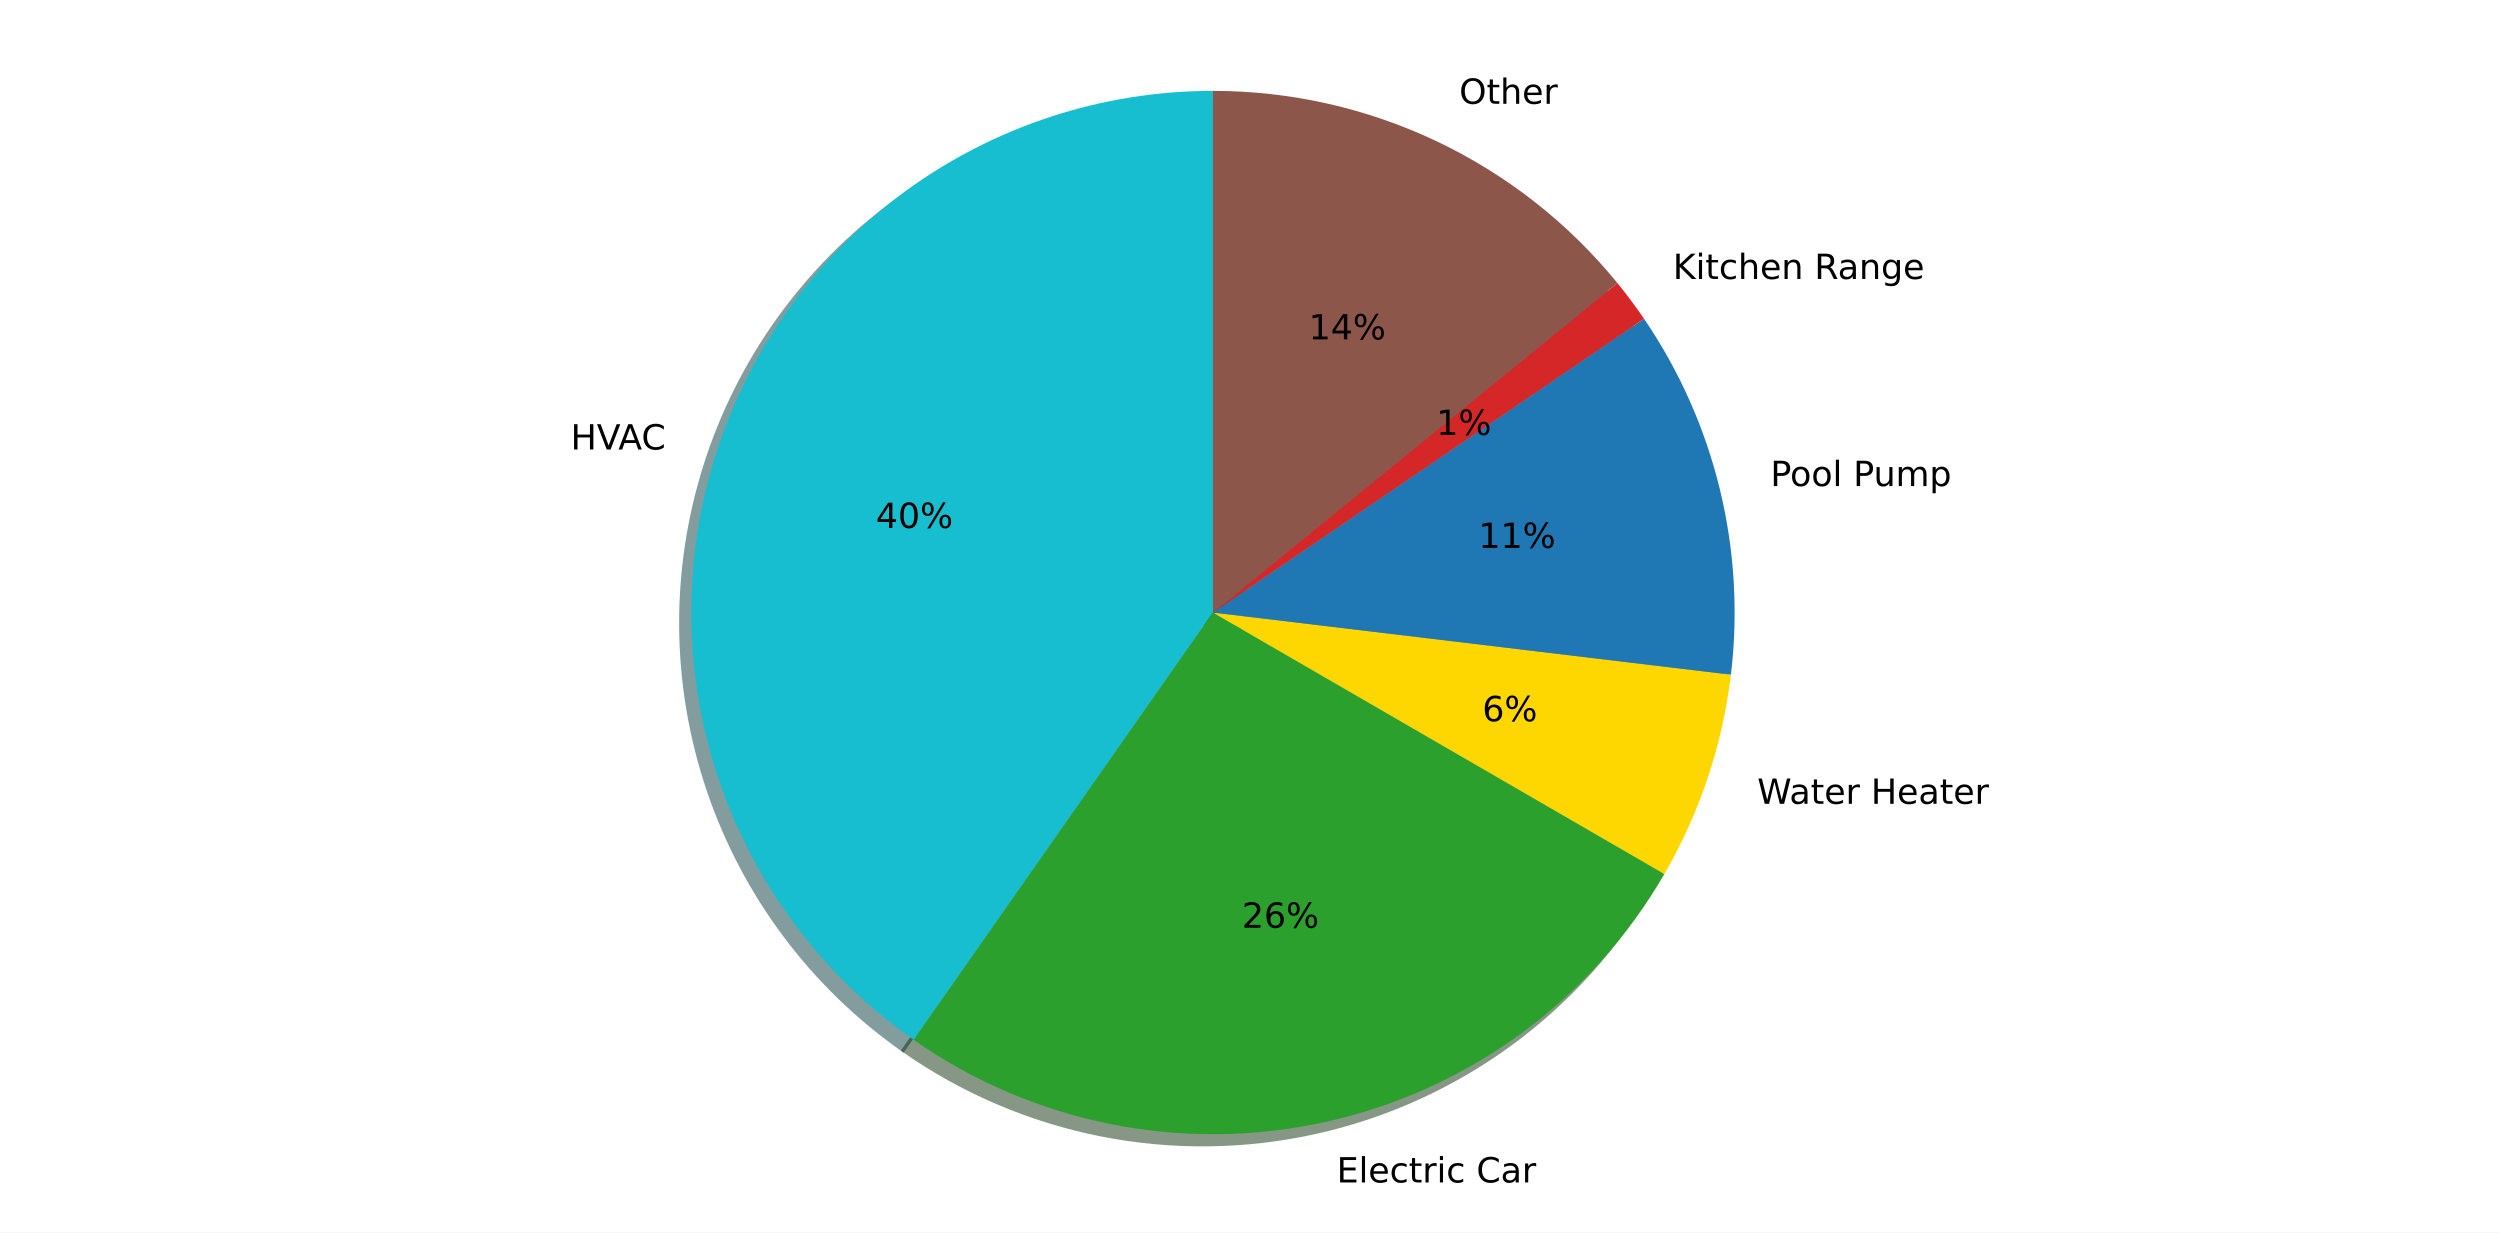
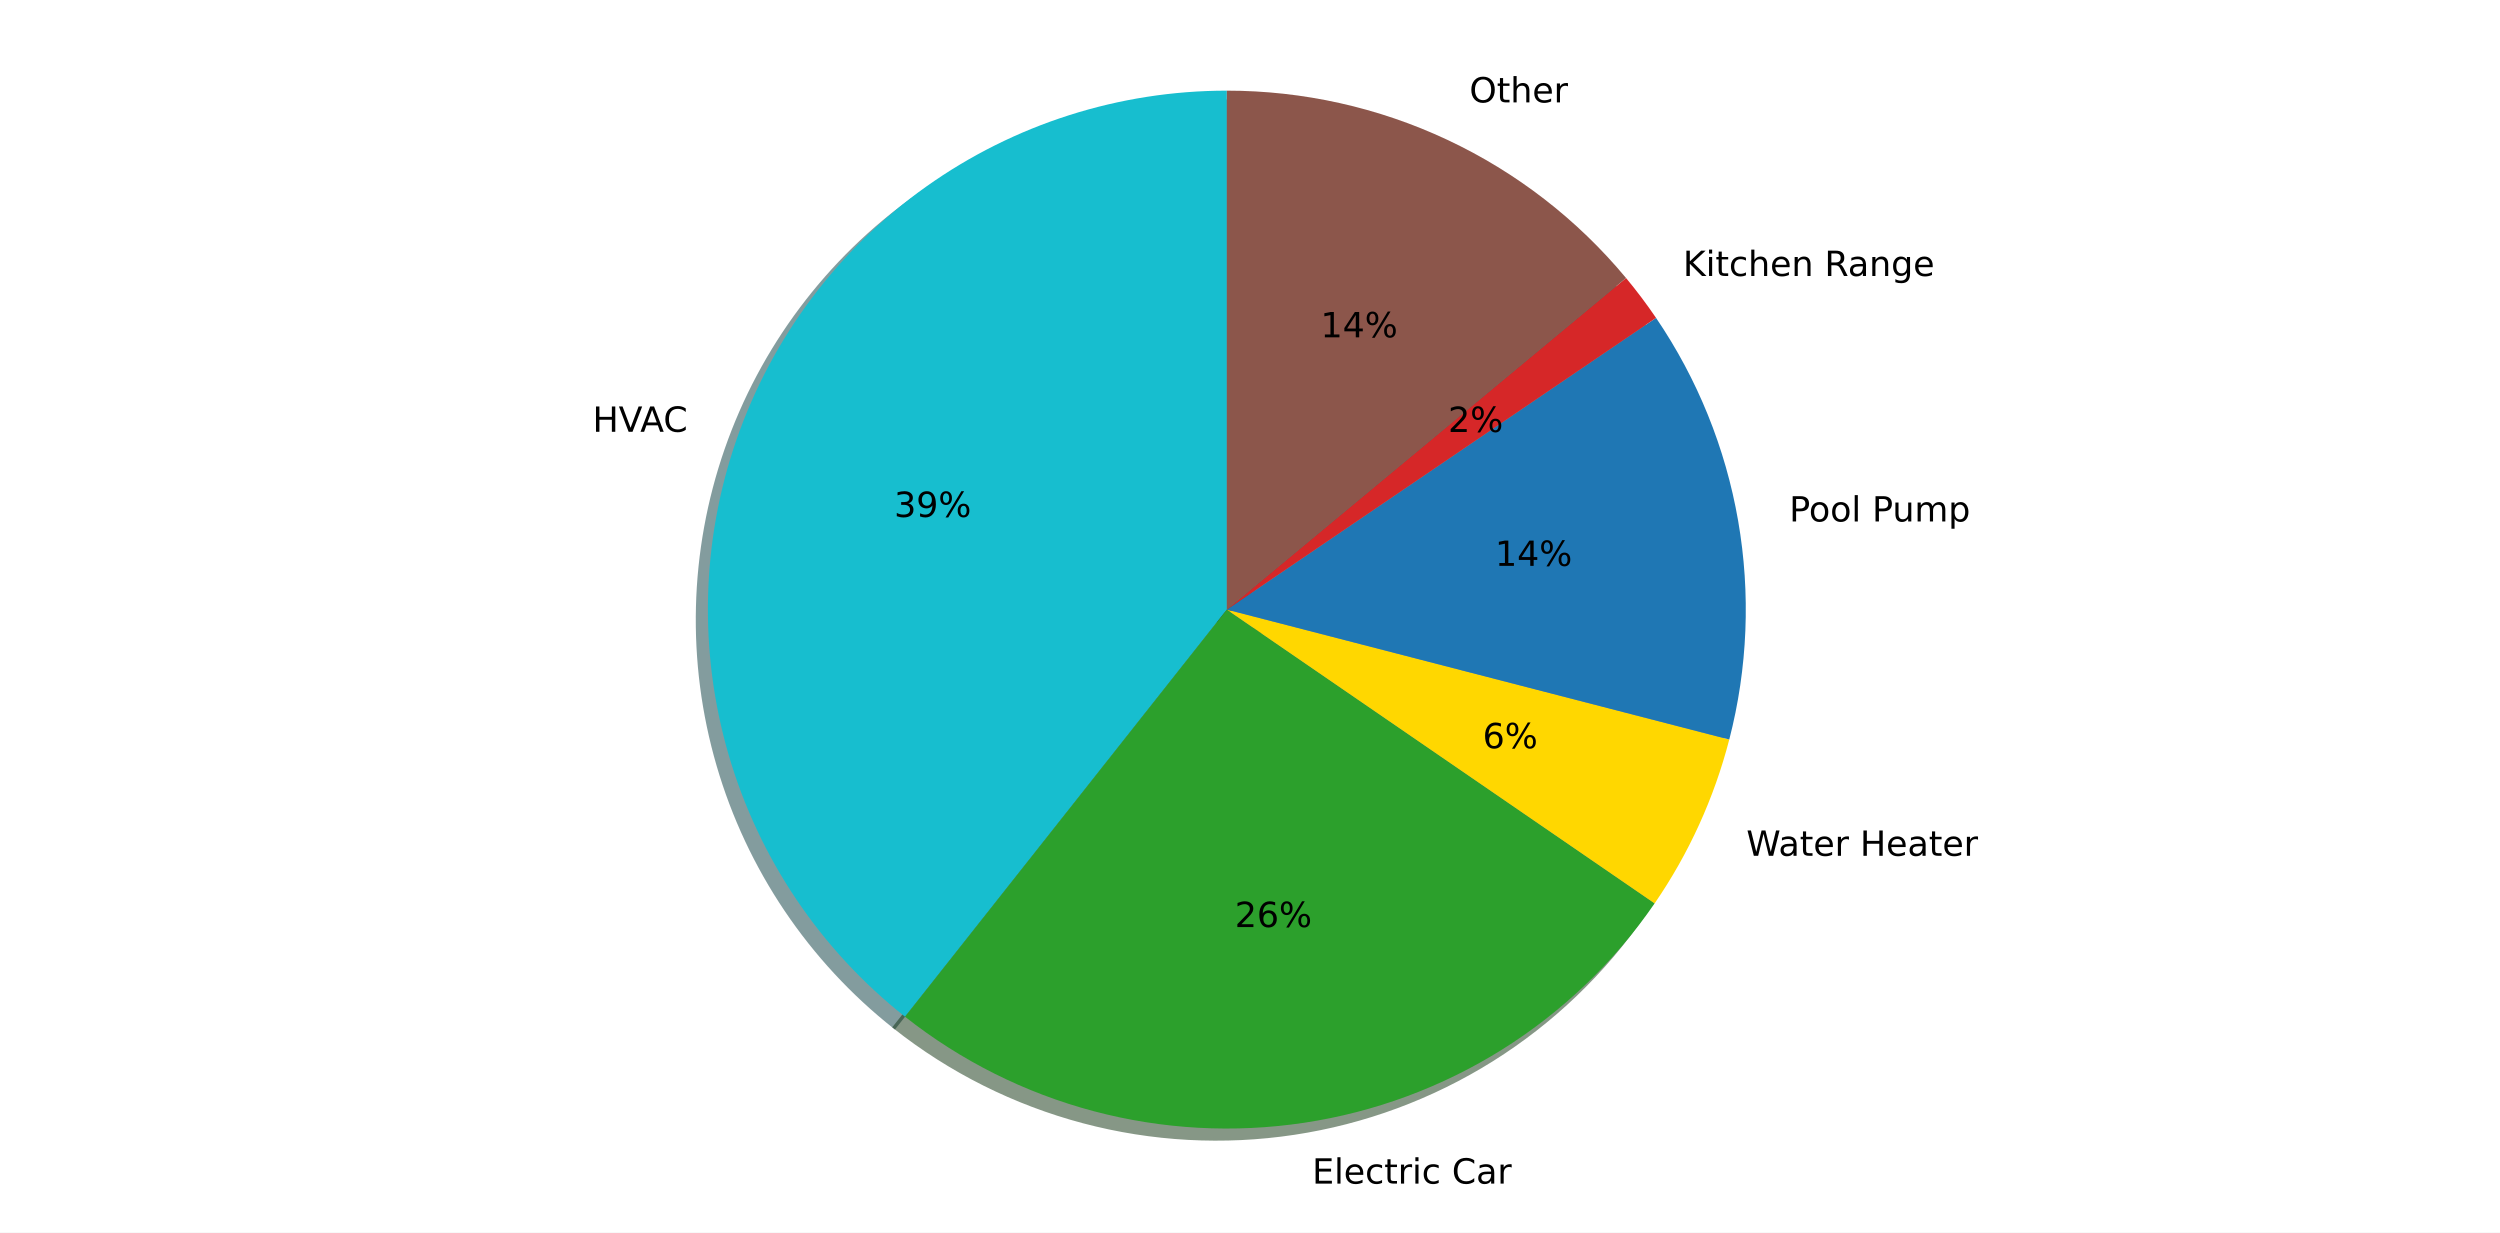
<svg xmlns="http://www.w3.org/2000/svg" xmlns:xlink="http://www.w3.org/1999/xlink" width="720pt" height="354.96pt" viewBox="0 0 720 354.96" version="1.1">
  <defs>
    <style type="text/css">*{stroke-linejoin: round; stroke-linecap: butt}</style>
  </defs>
  <g id="figure_1">
    <g id="patch_1">
      <path d="M 0 354.96  L 720 354.96  L 720 0  L 0 0  z " style="fill: #ffffff" />
    </g>
    <g id="axes_1">
      <g id="patch_2">
-         <path d="M 346.328 29.18  C 314.385 29.18 283.259 39.367 257.498 58.254  C 231.736 77.14 212.657 103.76 203.048 134.223  C 193.439 164.687 193.791 197.435 204.053 227.685  C 214.315 257.935 233.962 284.138 260.124 302.466  L 346.328 179.419  L 346.328 29.18  z " style="fill: #07393e; opacity: 0.5; stroke: #07393e; stroke-linejoin: miter" />
+         <path d="M 350.342 29.097  C 319.302 29.097 289.02 38.766 263.725 56.755  C 238.429 74.744 219.355 100.173 209.166 129.493  C 198.977 158.812 198.17 190.59 206.858 220.389  C 215.546 250.188 233.305 276.553 257.656 295.802  L 350.342 178.555  L 350.342 29.097  z " style="fill: #07393e; opacity: 0.5; stroke: #07393e; stroke-linejoin: miter" />
      </g>
      <g id="patch_3">
-         <path d="M 260.124 302.466  C 277.174 314.412 296.523 322.684 316.94 326.756  C 337.356 330.828 358.398 330.613 378.727 326.123  C 399.056 321.634 418.231 312.967 435.034 300.676  C 451.836 288.384 465.902 272.732 476.336 254.717  L 346.328 179.419  L 260.124 302.466  z " style="fill: #0d300d; opacity: 0.5; stroke: #0d300d; stroke-linejoin: miter" />
+         <path d="M 257.656 295.802  C 273.715 308.498 292.213 317.759 312 323.011  C 331.787 328.263 352.443 329.394 372.684 326.333  C 392.926 323.273 412.325 316.086 429.674 305.22  C 447.024 294.353 461.957 280.037 473.546 263.162  L 350.342 178.555  L 257.656 295.802  z " style="fill: #0d300d; opacity: 0.5; stroke: #0d300d; stroke-linejoin: miter" />
      </g>
      <g id="patch_4">
-         <path d="M 476.336 254.717  C 481.43 245.922 485.618 236.632 488.837 226.991  C 492.055 217.35 494.287 207.407 495.498 197.315  L 346.328 179.419  L 476.336 254.717  z " style="fill: #4c4000; opacity: 0.5; stroke: #4c4000; stroke-linejoin: miter" />
+         <path d="M 473.546 263.162  C 478.467 255.997 482.753 248.416 486.356 240.506  C 489.959 232.595 492.865 224.386 495.041 215.971  L 350.342 178.555  L 473.546 263.162  z " style="fill: #4c4000; opacity: 0.5; stroke: #4c4000; stroke-linejoin: miter" />
      </g>
      <g id="patch_5">
-         <path d="M 495.498 197.315  C 497.644 179.427 496.555 161.298 492.283 143.795  C 488.011 126.292 480.625 109.7 470.479 94.812  L 346.328 179.419  L 495.498 197.315  z " style="fill: #092436; opacity: 0.5; stroke: #092436; stroke-linejoin: miter" />
+         <path d="M 495.041 215.971  C 500.361 195.394 501.232 173.918 497.595 152.978  C 493.958 132.038 485.896 112.113 473.948 94.536  L 350.342 178.555  L 495.041 215.971  z " style="fill: #092436; opacity: 0.5; stroke: #092436; stroke-linejoin: miter" />
      </g>
      <g id="patch_6">
-         <path d="M 470.479 94.812  C 469.272 93.041 468.028 91.297 466.747 89.579  C 465.465 87.862 464.147 86.172 462.794 84.511  L 346.328 179.419  L 470.479 94.812  z " style="fill: #400c0c; opacity: 0.5; stroke: #400c0c; stroke-linejoin: miter" />
+         <path d="M 473.948 94.536  C 472.602 92.556 471.209 90.609 469.77 88.696  C 468.331 86.783 466.846 84.905 465.316 83.063  L 350.342 178.555  L 473.948 94.536  z " style="fill: #400c0c; opacity: 0.5; stroke: #400c0c; stroke-linejoin: miter" />
      </g>
      <g id="patch_7">
-         <path d="M 462.794 84.511  C 448.705 67.222 430.943 53.286 410.799 43.716  C 390.654 34.146 368.63 29.18 346.328 29.18  L 346.328 179.419  L 462.794 84.511  z " style="fill: #2a1a16; opacity: 0.5; stroke: #2a1a16; stroke-linejoin: miter" />
+         <path d="M 465.316 83.063  C 451.292 66.177 433.718 52.586 413.847 43.259  C 393.976 33.932 372.292 29.097 350.342 29.097  L 350.342 178.555  L 465.316 83.063  z " style="fill: #2a1a16; opacity: 0.5; stroke: #2a1a16; stroke-linejoin: miter" />
      </g>
      <g id="patch_8">
-         <path d="M 349.333 26.175  C 317.39 26.175 286.264 36.362 260.502 55.249  C 234.741 74.136 215.662 100.755 206.053 131.218  C 196.443 161.682 196.796 194.43 207.058 224.68  C 217.32 254.93 236.967 281.133 263.128 299.461  L 349.333 176.414  L 349.333 26.175  z " style="fill: #17becf" />
+         <path d="M 353.331 26.107  C 322.291 26.107 292.009 35.777 266.714 53.766  C 241.418 71.754 222.344 97.184 212.155 126.504  C 201.966 155.823 201.159 187.601 209.847 217.4  C 218.535 247.199 236.295 273.564 260.645 292.813  L 353.331 175.565  L 353.331 26.107  z " style="fill: #17becf" />
      </g>
      <g id="patch_9">
-         <path d="M 263.128 299.461  C 280.179 311.407 299.528 319.679 319.944 323.751  C 340.361 327.823 361.403 327.608 381.732 323.119  C 402.06 318.629 421.236 309.963 438.038 297.671  C 454.841 285.379 468.907 269.727 479.341 251.712  L 349.333 176.414  L 263.128 299.461  z " style="fill: #2ca02c" />
+         <path d="M 260.645 292.813  C 276.704 305.508 295.203 314.77 314.989 320.022  C 334.776 325.274 355.432 326.404 375.674 323.344  C 395.915 320.284 415.314 313.097 432.663 302.231  C 450.013 291.364 464.947 277.048 476.535 260.173  L 353.331 175.565  L 260.645 292.813  z " style="fill: #2ca02c" />
      </g>
      <g id="patch_10">
-         <path d="M 479.341 251.712  C 484.435 242.917 488.623 233.627 491.842 223.986  C 495.06 214.345 497.292 204.402 498.502 194.31  L 349.333 176.414  L 479.341 251.712  z " style="fill: #ffd700" />
+         <path d="M 476.535 260.173  C 481.456 253.007 485.742 245.427 489.345 237.516  C 492.948 229.606 495.854 221.397 498.03 212.982  L 353.331 175.565  L 476.535 260.173  z " style="fill: #ffd700" />
      </g>
      <g id="patch_11">
-         <path d="M 498.502 194.31  C 500.648 176.422 499.559 158.293 495.287 140.79  C 491.016 123.288 483.63 106.695 473.484 91.807  L 349.333 176.414  L 498.502 194.31  z " style="fill: #1f77b4" />
+         <path d="M 498.03 212.982  C 503.35 192.405 504.221 170.928 500.584 149.989  C 496.947 129.049 488.885 109.124 476.937 91.547  L 353.331 175.565  L 498.03 212.982  z " style="fill: #1f77b4" />
      </g>
      <g id="patch_12">
-         <path d="M 473.484 91.807  C 472.277 90.036 471.033 88.292 469.751 86.574  C 468.47 84.857 467.152 83.167 465.798 81.506  L 349.333 176.414  L 473.484 91.807  z " style="fill: #d62728" />
+         <path d="M 476.937 91.547  C 475.592 89.567 474.199 87.62 472.759 85.707  C 471.32 83.794 469.835 81.916 468.305 80.074  L 353.331 175.565  L 476.937 91.547  z " style="fill: #d62728" />
      </g>
      <g id="patch_13">
-         <path d="M 465.798 81.506  C 451.71 64.218 433.947 50.281 413.803 40.711  C 393.659 31.141 371.635 26.175 349.333 26.175  L 349.333 176.414  L 465.798 81.506  z " style="fill: #8c564b" />
+         <path d="M 468.305 80.074  C 454.281 63.188 436.707 49.597 416.836 40.27  C 396.965 30.943 375.282 26.107 353.331 26.107  L 353.331 175.565  L 468.305 80.074  z " style="fill: #8c564b" />
      </g>
      <g id="matplotlib.axis_1" />
      <g id="matplotlib.axis_2" />
      <g id="text_1">
-         <g transform="translate(164.3528 129.4583)scale(0.1 -0.1)">
+         <g transform="translate(170.6654 124.3568)scale(0.1 -0.1)">
          <defs>
            <path id="DejaVuSans-48" d="M 628 4666  L 1259 4666  L 1259 2753  L 3553 2753  L 3553 4666  L 4184 4666  L 4184 0  L 3553 0  L 3553 2222  L 1259 2222  L 1259 0  L 628 0  L 628 4666  z " transform="scale(0.015625)" />
            <path id="DejaVuSans-56" d="M 1831 0  L 50 4666  L 709 4666  L 2188 738  L 3669 4666  L 4325 4666  L 2547 0  L 1831 0  z " transform="scale(0.015625)" />
            <path id="DejaVuSans-41" d="M 2188 4044  L 1331 1722  L 3047 1722  L 2188 4044  z M 1831 4666  L 2547 4666  L 4325 0  L 3669 0  L 3244 1197  L 1141 1197  L 716 0  L 50 0  L 1831 4666  z " transform="scale(0.015625)" />
            <path id="DejaVuSans-43" d="M 4122 4306  L 4122 3641  Q 3803 3938 3442 4084  Q 3081 4231 2675 4231  Q 1875 4231 1450 3742  Q 1025 3253 1025 2328  Q 1025 1406 1450 917  Q 1875 428 2675 428  Q 3081 428 3442 575  Q 3803 722 4122 1019  L 4122 359  Q 3791 134 3420 21  Q 3050 -91 2638 -91  Q 1578 -91 968 557  Q 359 1206 359 2328  Q 359 3453 968 4101  Q 1578 4750 2638 4750  Q 3056 4750 3426 4639  Q 3797 4528 4122 4306  z " transform="scale(0.015625)" />
          </defs>
          <use xlink:href="#DejaVuSans-48" />
          <use xlink:href="#DejaVuSans-56" x="75.195" />
          <use xlink:href="#DejaVuSans-41" x="137.229" />
          <use xlink:href="#DejaVuSans-43" x="203.887" />
        </g>
      </g>
      <g id="text_2">
-         <g transform="translate(252.2515 152.0561)scale(0.1 -0.1)">
-           <defs>
-             <path id="DejaVuSans-34" d="M 2419 4116  L 825 1625  L 2419 1625  L 2419 4116  z M 2253 4666  L 3047 4666  L 3047 1625  L 3713 1625  L 3713 1100  L 3047 1100  L 3047 0  L 2419 0  L 2419 1100  L 313 1100  L 313 1709  L 2253 4666  z " transform="scale(0.015625)" />
-             <path id="DejaVuSans-30" d="M 2034 4250  Q 1547 4250 1301 3770  Q 1056 3291 1056 2328  Q 1056 1369 1301 889  Q 1547 409 2034 409  Q 2525 409 2770 889  Q 3016 1369 3016 2328  Q 3016 3291 2770 3770  Q 2525 4250 2034 4250  z M 2034 4750  Q 2819 4750 3233 4129  Q 3647 3509 3647 2328  Q 3647 1150 3233 529  Q 2819 -91 2034 -91  Q 1250 -91 836 529  Q 422 1150 422 2328  Q 422 3509 836 4129  Q 1250 4750 2034 4750  z " transform="scale(0.015625)" />
+         <g transform="translate(257.512 148.8877)scale(0.1 -0.1)">
+           <defs>
+             <path id="DejaVuSans-33" d="M 2597 2516  Q 3050 2419 3304 2112  Q 3559 1806 3559 1356  Q 3559 666 3084 287  Q 2609 -91 1734 -91  Q 1441 -91 1130 -33  Q 819 25 488 141  L 488 750  Q 750 597 1062 519  Q 1375 441 1716 441  Q 2309 441 2620 675  Q 2931 909 2931 1356  Q 2931 1769 2642 2001  Q 2353 2234 1838 2234  L 1294 2234  L 1294 2753  L 1863 2753  Q 2328 2753 2575 2939  Q 2822 3125 2822 3475  Q 2822 3834 2567 4026  Q 2313 4219 1838 4219  Q 1578 4219 1281 4162  Q 984 4106 628 3988  L 628 4550  Q 988 4650 1302 4700  Q 1616 4750 1894 4750  Q 2613 4750 3031 4423  Q 3450 4097 3450 3541  Q 3450 3153 3228 2886  Q 3006 2619 2597 2516  z " transform="scale(0.015625)" />
+             <path id="DejaVuSans-39" d="M 703 97  L 703 672  Q 941 559 1184 500  Q 1428 441 1663 441  Q 2288 441 2617 861  Q 2947 1281 2994 2138  Q 2813 1869 2534 1725  Q 2256 1581 1919 1581  Q 1219 1581 811 2004  Q 403 2428 403 3163  Q 403 3881 828 4315  Q 1253 4750 1959 4750  Q 2769 4750 3195 4129  Q 3622 3509 3622 2328  Q 3622 1225 3098 567  Q 2575 -91 1691 -91  Q 1453 -91 1209 -44  Q 966 3 703 97  z M 1959 2075  Q 2384 2075 2632 2365  Q 2881 2656 2881 3163  Q 2881 3666 2632 3958  Q 2384 4250 1959 4250  Q 1534 4250 1286 3958  Q 1038 3666 1038 3163  Q 1038 2656 1286 2365  Q 1534 2075 1959 2075  z " transform="scale(0.015625)" />
            <path id="DejaVuSans-25" d="M 4653 2053  Q 4381 2053 4226 1822  Q 4072 1591 4072 1178  Q 4072 772 4226 539  Q 4381 306 4653 306  Q 4919 306 5073 539  Q 5228 772 5228 1178  Q 5228 1588 5073 1820  Q 4919 2053 4653 2053  z M 4653 2450  Q 5147 2450 5437 2106  Q 5728 1763 5728 1178  Q 5728 594 5436 251  Q 5144 -91 4653 -91  Q 4153 -91 3862 251  Q 3572 594 3572 1178  Q 3572 1766 3864 2108  Q 4156 2450 4653 2450  z M 1428 4353  Q 1159 4353 1004 4120  Q 850 3888 850 3481  Q 850 3069 1003 2837  Q 1156 2606 1428 2606  Q 1700 2606 1854 2837  Q 2009 3069 2009 3481  Q 2009 3884 1853 4118  Q 1697 4353 1428 4353  z M 4250 4750  L 4750 4750  L 1831 -91  L 1331 -91  L 4250 4750  z M 1428 4750  Q 1922 4750 2215 4408  Q 2509 4066 2509 3481  Q 2509 2891 2217 2550  Q 1925 2209 1428 2209  Q 931 2209 642 2551  Q 353 2894 353 3481  Q 353 4063 643 4406  Q 934 4750 1428 4750  z " transform="scale(0.015625)" />
          </defs>
-           <use xlink:href="#DejaVuSans-34" />
-           <use xlink:href="#DejaVuSans-30" x="63.623" />
+           <use xlink:href="#DejaVuSans-33" />
+           <use xlink:href="#DejaVuSans-39" x="63.623" />
          <use xlink:href="#DejaVuSans-25" x="127.246" />
        </g>
      </g>
      <g id="text_3">
-         <g transform="translate(384.9714 340.5483)scale(0.1 -0.1)">
+         <g transform="translate(377.9078 340.8813)scale(0.1 -0.1)">
          <defs>
            <path id="DejaVuSans-45" d="M 628 4666  L 3578 4666  L 3578 4134  L 1259 4134  L 1259 2753  L 3481 2753  L 3481 2222  L 1259 2222  L 1259 531  L 3634 531  L 3634 0  L 628 0  L 628 4666  z " transform="scale(0.015625)" />
            <path id="DejaVuSans-6c" d="M 603 4863  L 1178 4863  L 1178 0  L 603 0  L 603 4863  z " transform="scale(0.015625)" />
            <path id="DejaVuSans-65" d="M 3597 1894  L 3597 1613  L 953 1613  Q 991 1019 1311 708  Q 1631 397 2203 397  Q 2534 397 2845 478  Q 3156 559 3463 722  L 3463 178  Q 3153 47 2828 -22  Q 2503 -91 2169 -91  Q 1331 -91 842 396  Q 353 884 353 1716  Q 353 2575 817 3079  Q 1281 3584 2069 3584  Q 2775 3584 3186 3129  Q 3597 2675 3597 1894  z M 3022 2063  Q 3016 2534 2758 2815  Q 2500 3097 2075 3097  Q 1594 3097 1305 2825  Q 1016 2553 972 2059  L 3022 2063  z " transform="scale(0.015625)" />
            <path id="DejaVuSans-63" d="M 3122 3366  L 3122 2828  Q 2878 2963 2633 3030  Q 2388 3097 2138 3097  Q 1578 3097 1268 2742  Q 959 2388 959 1747  Q 959 1106 1268 751  Q 1578 397 2138 397  Q 2388 397 2633 464  Q 2878 531 3122 666  L 3122 134  Q 2881 22 2623 -34  Q 2366 -91 2075 -91  Q 1284 -91 818 406  Q 353 903 353 1747  Q 353 2603 823 3093  Q 1294 3584 2113 3584  Q 2378 3584 2631 3529  Q 2884 3475 3122 3366  z " transform="scale(0.015625)" />
            <path id="DejaVuSans-74" d="M 1172 4494  L 1172 3500  L 2356 3500  L 2356 3053  L 1172 3053  L 1172 1153  Q 1172 725 1289 603  Q 1406 481 1766 481  L 2356 481  L 2356 0  L 1766 0  Q 1100 0 847 248  Q 594 497 594 1153  L 594 3053  L 172 3053  L 172 3500  L 594 3500  L 594 4494  L 1172 4494  z " transform="scale(0.015625)" />
            <path id="DejaVuSans-72" d="M 2631 2963  Q 2534 3019 2420 3045  Q 2306 3072 2169 3072  Q 1681 3072 1420 2755  Q 1159 2438 1159 1844  L 1159 0  L 581 0  L 581 3500  L 1159 3500  L 1159 2956  Q 1341 3275 1631 3429  Q 1922 3584 2338 3584  Q 2397 3584 2469 3576  Q 2541 3569 2628 3553  L 2631 2963  z " transform="scale(0.015625)" />
            <path id="DejaVuSans-69" d="M 603 3500  L 1178 3500  L 1178 0  L 603 0  L 603 3500  z M 603 4863  L 1178 4863  L 1178 4134  L 603 4134  L 603 4863  z " transform="scale(0.015625)" />
            <path id="DejaVuSans-20" transform="scale(0.015625)" />
            <path id="DejaVuSans-61" d="M 2194 1759  Q 1497 1759 1228 1600  Q 959 1441 959 1056  Q 959 750 1161 570  Q 1363 391 1709 391  Q 2188 391 2477 730  Q 2766 1069 2766 1631  L 2766 1759  L 2194 1759  z M 3341 1997  L 3341 0  L 2766 0  L 2766 531  Q 2569 213 2275 61  Q 1981 -91 1556 -91  Q 1019 -91 701 211  Q 384 513 384 1019  Q 384 1609 779 1909  Q 1175 2209 1959 2209  L 2766 2209  L 2766 2266  Q 2766 2663 2505 2880  Q 2244 3097 1772 3097  Q 1472 3097 1187 3025  Q 903 2953 641 2809  L 641 3341  Q 956 3463 1253 3523  Q 1550 3584 1831 3584  Q 2591 3584 2966 3190  Q 3341 2797 3341 1997  z " transform="scale(0.015625)" />
          </defs>
          <use xlink:href="#DejaVuSans-45" />
          <use xlink:href="#DejaVuSans-6c" x="63.184" />
          <use xlink:href="#DejaVuSans-65" x="90.967" />
          <use xlink:href="#DejaVuSans-63" x="152.49" />
          <use xlink:href="#DejaVuSans-74" x="207.471" />
          <use xlink:href="#DejaVuSans-72" x="246.68" />
          <use xlink:href="#DejaVuSans-69" x="287.793" />
          <use xlink:href="#DejaVuSans-63" x="315.576" />
          <use xlink:href="#DejaVuSans-20" x="370.557" />
          <use xlink:href="#DejaVuSans-43" x="402.344" />
          <use xlink:href="#DejaVuSans-61" x="472.168" />
          <use xlink:href="#DejaVuSans-72" x="533.447" />
        </g>
      </g>
      <g id="text_4">
-         <g transform="translate(357.6588 267.1962)scale(0.1 -0.1)">
+         <g transform="translate(355.6232 266.992)scale(0.1 -0.1)">
          <defs>
            <path id="DejaVuSans-32" d="M 1228 531  L 3431 531  L 3431 0  L 469 0  L 469 531  Q 828 903 1448 1529  Q 2069 2156 2228 2338  Q 2531 2678 2651 2914  Q 2772 3150 2772 3378  Q 2772 3750 2511 3984  Q 2250 4219 1831 4219  Q 1534 4219 1204 4116  Q 875 4013 500 3803  L 500 4441  Q 881 4594 1212 4672  Q 1544 4750 1819 4750  Q 2544 4750 2975 4387  Q 3406 4025 3406 3419  Q 3406 3131 3298 2873  Q 3191 2616 2906 2266  Q 2828 2175 2409 1742  Q 1991 1309 1228 531  z " transform="scale(0.015625)" />
            <path id="DejaVuSans-36" d="M 2113 2584  Q 1688 2584 1439 2293  Q 1191 2003 1191 1497  Q 1191 994 1439 701  Q 1688 409 2113 409  Q 2538 409 2786 701  Q 3034 994 3034 1497  Q 3034 2003 2786 2293  Q 2538 2584 2113 2584  z M 3366 4563  L 3366 3988  Q 3128 4100 2886 4159  Q 2644 4219 2406 4219  Q 1781 4219 1451 3797  Q 1122 3375 1075 2522  Q 1259 2794 1537 2939  Q 1816 3084 2150 3084  Q 2853 3084 3261 2657  Q 3669 2231 3669 1497  Q 3669 778 3244 343  Q 2819 -91 2113 -91  Q 1303 -91 875 529  Q 447 1150 447 2328  Q 447 3434 972 4092  Q 1497 4750 2381 4750  Q 2619 4750 2861 4703  Q 3103 4656 3366 4563  z " transform="scale(0.015625)" />
          </defs>
          <use xlink:href="#DejaVuSans-32" />
          <use xlink:href="#DejaVuSans-36" x="63.623" />
          <use xlink:href="#DejaVuSans-25" x="127.246" />
        </g>
      </g>
      <g id="text_5">
-         <g transform="translate(506.0924 231.5027)scale(0.1 -0.1)">
+         <g transform="translate(502.9462 246.4709)scale(0.1 -0.1)">
          <defs>
            <path id="DejaVuSans-57" d="M 213 4666  L 850 4666  L 1831 722  L 2809 4666  L 3519 4666  L 4500 722  L 5478 4666  L 6119 4666  L 4947 0  L 4153 0  L 3169 4050  L 2175 0  L 1381 0  L 213 4666  z " transform="scale(0.015625)" />
          </defs>
          <use xlink:href="#DejaVuSans-57" />
          <use xlink:href="#DejaVuSans-61" x="92.502" />
          <use xlink:href="#DejaVuSans-74" x="153.781" />
          <use xlink:href="#DejaVuSans-65" x="192.99" />
          <use xlink:href="#DejaVuSans-72" x="254.514" />
          <use xlink:href="#DejaVuSans-20" x="295.627" />
          <use xlink:href="#DejaVuSans-48" x="327.414" />
          <use xlink:href="#DejaVuSans-65" x="402.609" />
          <use xlink:href="#DejaVuSans-61" x="464.133" />
          <use xlink:href="#DejaVuSans-74" x="525.412" />
          <use xlink:href="#DejaVuSans-65" x="564.621" />
          <use xlink:href="#DejaVuSans-72" x="626.145" />
        </g>
      </g>
      <g id="text_6">
-         <g transform="translate(426.906 207.7167)scale(0.1 -0.1)">
+         <g transform="translate(427.0072 215.4954)scale(0.1 -0.1)">
          <use xlink:href="#DejaVuSans-36" />
          <use xlink:href="#DejaVuSans-25" x="63.623" />
        </g>
      </g>
      <g id="text_7">
-         <g transform="translate(509.883 139.9872)scale(0.1 -0.1)">
+         <g transform="translate(515.3096 150.1904)scale(0.1 -0.1)">
          <defs>
            <path id="DejaVuSans-50" d="M 1259 4147  L 1259 2394  L 2053 2394  Q 2494 2394 2734 2622  Q 2975 2850 2975 3272  Q 2975 3691 2734 3919  Q 2494 4147 2053 4147  L 1259 4147  z M 628 4666  L 2053 4666  Q 2838 4666 3239 4311  Q 3641 3956 3641 3272  Q 3641 2581 3239 2228  Q 2838 1875 2053 1875  L 1259 1875  L 1259 0  L 628 0  L 628 4666  z " transform="scale(0.015625)" />
            <path id="DejaVuSans-6f" d="M 1959 3097  Q 1497 3097 1228 2736  Q 959 2375 959 1747  Q 959 1119 1226 758  Q 1494 397 1959 397  Q 2419 397 2687 759  Q 2956 1122 2956 1747  Q 2956 2369 2687 2733  Q 2419 3097 1959 3097  z M 1959 3584  Q 2709 3584 3137 3096  Q 3566 2609 3566 1747  Q 3566 888 3137 398  Q 2709 -91 1959 -91  Q 1206 -91 779 398  Q 353 888 353 1747  Q 353 2609 779 3096  Q 1206 3584 1959 3584  z " transform="scale(0.015625)" />
            <path id="DejaVuSans-75" d="M 544 1381  L 544 3500  L 1119 3500  L 1119 1403  Q 1119 906 1312 657  Q 1506 409 1894 409  Q 2359 409 2629 706  Q 2900 1003 2900 1516  L 2900 3500  L 3475 3500  L 3475 0  L 2900 0  L 2900 538  Q 2691 219 2414 64  Q 2138 -91 1772 -91  Q 1169 -91 856 284  Q 544 659 544 1381  z M 1991 3584  L 1991 3584  z " transform="scale(0.015625)" />
            <path id="DejaVuSans-6d" d="M 3328 2828  Q 3544 3216 3844 3400  Q 4144 3584 4550 3584  Q 5097 3584 5394 3201  Q 5691 2819 5691 2113  L 5691 0  L 5113 0  L 5113 2094  Q 5113 2597 4934 2840  Q 4756 3084 4391 3084  Q 3944 3084 3684 2787  Q 3425 2491 3425 1978  L 3425 0  L 2847 0  L 2847 2094  Q 2847 2600 2669 2842  Q 2491 3084 2119 3084  Q 1678 3084 1418 2786  Q 1159 2488 1159 1978  L 1159 0  L 581 0  L 581 3500  L 1159 3500  L 1159 2956  Q 1356 3278 1631 3431  Q 1906 3584 2284 3584  Q 2666 3584 2933 3390  Q 3200 3197 3328 2828  z " transform="scale(0.015625)" />
            <path id="DejaVuSans-70" d="M 1159 525  L 1159 -1331  L 581 -1331  L 581 3500  L 1159 3500  L 1159 2969  Q 1341 3281 1617 3432  Q 1894 3584 2278 3584  Q 2916 3584 3314 3078  Q 3713 2572 3713 1747  Q 3713 922 3314 415  Q 2916 -91 2278 -91  Q 1894 -91 1617 61  Q 1341 213 1159 525  z M 3116 1747  Q 3116 2381 2855 2742  Q 2594 3103 2138 3103  Q 1681 3103 1420 2742  Q 1159 2381 1159 1747  Q 1159 1113 1420 752  Q 1681 391 2138 391  Q 2594 391 2855 752  Q 3116 1113 3116 1747  z " transform="scale(0.015625)" />
          </defs>
          <use xlink:href="#DejaVuSans-50" />
          <use xlink:href="#DejaVuSans-6f" x="56.678" />
          <use xlink:href="#DejaVuSans-6f" x="117.859" />
          <use xlink:href="#DejaVuSans-6c" x="179.041" />
          <use xlink:href="#DejaVuSans-20" x="206.824" />
          <use xlink:href="#DejaVuSans-50" x="238.611" />
          <use xlink:href="#DejaVuSans-75" x="297.164" />
          <use xlink:href="#DejaVuSans-6d" x="360.543" />
          <use xlink:href="#DejaVuSans-70" x="457.955" />
        </g>
      </g>
      <g id="text_8">
-         <g transform="translate(425.7923 157.7992)scale(0.1 -0.1)">
+         <g transform="translate(430.5696 162.9788)scale(0.1 -0.1)">
          <defs>
            <path id="DejaVuSans-31" d="M 794 531  L 1825 531  L 1825 4091  L 703 3866  L 703 4441  L 1819 4666  L 2450 4666  L 2450 531  L 3481 531  L 3481 0  L 794 0  L 794 531  z " transform="scale(0.015625)" />
+             <path id="DejaVuSans-34" d="M 2419 4116  L 825 1625  L 2419 1625  L 2419 4116  z M 2253 4666  L 3047 4666  L 3047 1625  L 3713 1625  L 3713 1100  L 3047 1100  L 3047 0  L 2419 0  L 2419 1100  L 313 1100  L 313 1709  L 2253 4666  z " transform="scale(0.015625)" />
          </defs>
          <use xlink:href="#DejaVuSans-31" />
-           <use xlink:href="#DejaVuSans-31" x="63.623" />
+           <use xlink:href="#DejaVuSans-34" x="63.623" />
          <use xlink:href="#DejaVuSans-25" x="127.246" />
        </g>
      </g>
      <g id="text_9">
-         <g transform="translate(481.7932 80.34969)scale(0.1 -0.1)">
+         <g transform="translate(484.7021 79.48029)scale(0.1 -0.1)">
          <defs>
            <path id="DejaVuSans-4b" d="M 628 4666  L 1259 4666  L 1259 2694  L 3353 4666  L 4166 4666  L 1850 2491  L 4331 0  L 3500 0  L 1259 2247  L 1259 0  L 628 0  L 628 4666  z " transform="scale(0.015625)" />
            <path id="DejaVuSans-68" d="M 3513 2113  L 3513 0  L 2938 0  L 2938 2094  Q 2938 2591 2744 2837  Q 2550 3084 2163 3084  Q 1697 3084 1428 2787  Q 1159 2491 1159 1978  L 1159 0  L 581 0  L 581 4863  L 1159 4863  L 1159 2956  Q 1366 3272 1645 3428  Q 1925 3584 2291 3584  Q 2894 3584 3203 3211  Q 3513 2838 3513 2113  z " transform="scale(0.015625)" />
            <path id="DejaVuSans-6e" d="M 3513 2113  L 3513 0  L 2938 0  L 2938 2094  Q 2938 2591 2744 2837  Q 2550 3084 2163 3084  Q 1697 3084 1428 2787  Q 1159 2491 1159 1978  L 1159 0  L 581 0  L 581 3500  L 1159 3500  L 1159 2956  Q 1366 3272 1645 3428  Q 1925 3584 2291 3584  Q 2894 3584 3203 3211  Q 3513 2838 3513 2113  z " transform="scale(0.015625)" />
            <path id="DejaVuSans-52" d="M 2841 2188  Q 3044 2119 3236 1894  Q 3428 1669 3622 1275  L 4263 0  L 3584 0  L 2988 1197  Q 2756 1666 2539 1819  Q 2322 1972 1947 1972  L 1259 1972  L 1259 0  L 628 0  L 628 4666  L 2053 4666  Q 2853 4666 3247 4331  Q 3641 3997 3641 3322  Q 3641 2881 3436 2590  Q 3231 2300 2841 2188  z M 1259 4147  L 1259 2491  L 2053 2491  Q 2509 2491 2742 2702  Q 2975 2913 2975 3322  Q 2975 3731 2742 3939  Q 2509 4147 2053 4147  L 1259 4147  z " transform="scale(0.015625)" />
            <path id="DejaVuSans-67" d="M 2906 1791  Q 2906 2416 2648 2759  Q 2391 3103 1925 3103  Q 1463 3103 1205 2759  Q 947 2416 947 1791  Q 947 1169 1205 825  Q 1463 481 1925 481  Q 2391 481 2648 825  Q 2906 1169 2906 1791  z M 3481 434  Q 3481 -459 3084 -895  Q 2688 -1331 1869 -1331  Q 1566 -1331 1297 -1286  Q 1028 -1241 775 -1147  L 775 -588  Q 1028 -725 1275 -790  Q 1522 -856 1778 -856  Q 2344 -856 2625 -561  Q 2906 -266 2906 331  L 2906 616  Q 2728 306 2450 153  Q 2172 0 1784 0  Q 1141 0 747 490  Q 353 981 353 1791  Q 353 2603 747 3093  Q 1141 3584 1784 3584  Q 2172 3584 2450 3431  Q 2728 3278 2906 2969  L 2906 3500  L 3481 3500  L 3481 434  z " transform="scale(0.015625)" />
          </defs>
          <use xlink:href="#DejaVuSans-4b" />
          <use xlink:href="#DejaVuSans-69" x="65.576" />
          <use xlink:href="#DejaVuSans-74" x="93.359" />
          <use xlink:href="#DejaVuSans-63" x="132.568" />
          <use xlink:href="#DejaVuSans-68" x="187.549" />
          <use xlink:href="#DejaVuSans-65" x="250.928" />
          <use xlink:href="#DejaVuSans-6e" x="312.451" />
          <use xlink:href="#DejaVuSans-20" x="375.83" />
          <use xlink:href="#DejaVuSans-52" x="407.617" />
          <use xlink:href="#DejaVuSans-61" x="474.85" />
          <use xlink:href="#DejaVuSans-6e" x="536.129" />
          <use xlink:href="#DejaVuSans-67" x="599.508" />
          <use xlink:href="#DejaVuSans-65" x="662.984" />
        </g>
      </g>
      <g id="text_10">
-         <g transform="translate(413.6519 125.2696)scale(0.1 -0.1)">
-           <use xlink:href="#DejaVuSans-31" />
+         <g transform="translate(417.0559 124.4096)scale(0.1 -0.1)">
+           <use xlink:href="#DejaVuSans-32" />
          <use xlink:href="#DejaVuSans-25" x="63.623" />
        </g>
      </g>
      <g id="text_11">
-         <g transform="translate(420.2504 29.89992)scale(0.1 -0.1)">
+         <g transform="translate(423.1865 29.49997)scale(0.1 -0.1)">
          <defs>
            <path id="DejaVuSans-4f" d="M 2522 4238  Q 1834 4238 1429 3725  Q 1025 3213 1025 2328  Q 1025 1447 1429 934  Q 1834 422 2522 422  Q 3209 422 3611 934  Q 4013 1447 4013 2328  Q 4013 3213 3611 3725  Q 3209 4238 2522 4238  z M 2522 4750  Q 3503 4750 4090 4092  Q 4678 3434 4678 2328  Q 4678 1225 4090 567  Q 3503 -91 2522 -91  Q 1538 -91 948 565  Q 359 1222 359 2328  Q 359 3434 948 4092  Q 1538 4750 2522 4750  z " transform="scale(0.015625)" />
          </defs>
          <use xlink:href="#DejaVuSans-4f" />
          <use xlink:href="#DejaVuSans-74" x="78.711" />
          <use xlink:href="#DejaVuSans-68" x="117.92" />
          <use xlink:href="#DejaVuSans-65" x="181.299" />
          <use xlink:href="#DejaVuSans-72" x="242.822" />
        </g>
      </g>
      <g id="text_12">
-         <g transform="translate(376.9018 97.75158)scale(0.1 -0.1)">
+         <g transform="translate(380.3206 97.14763)scale(0.1 -0.1)">
          <use xlink:href="#DejaVuSans-31" />
          <use xlink:href="#DejaVuSans-34" x="63.623" />
          <use xlink:href="#DejaVuSans-25" x="127.246" />
        </g>
      </g>
    </g>
  </g>
</svg>
